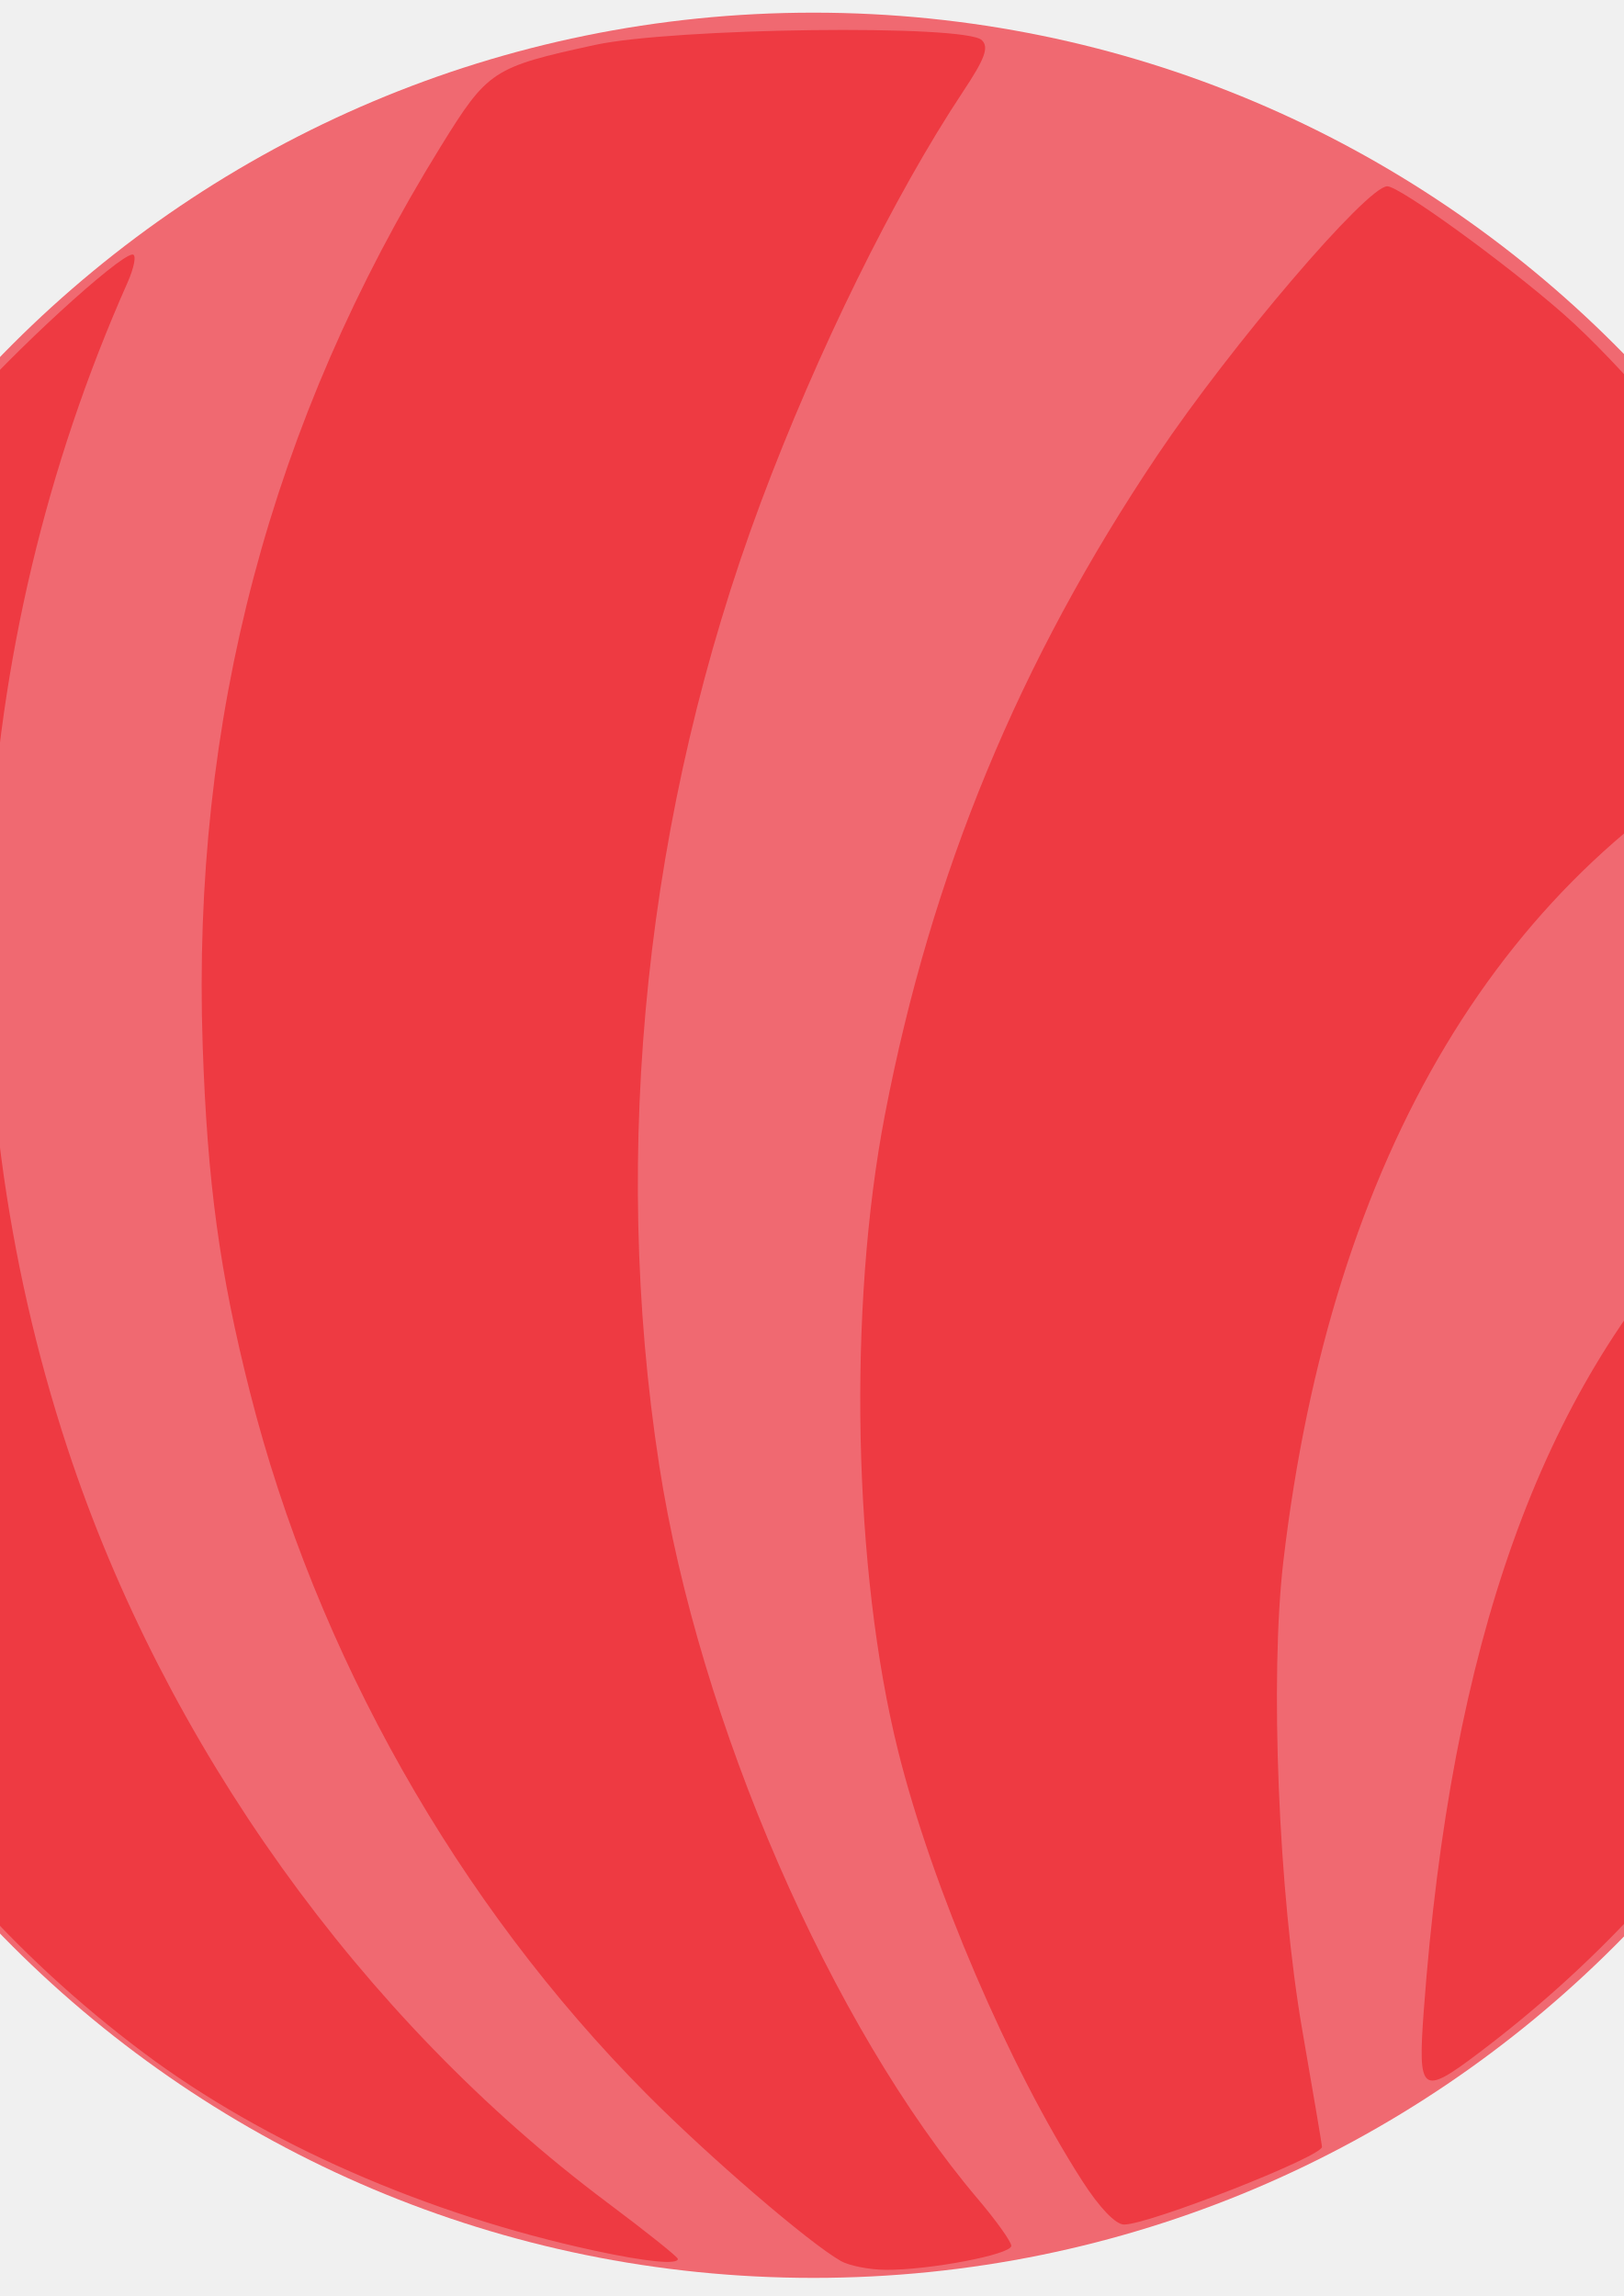
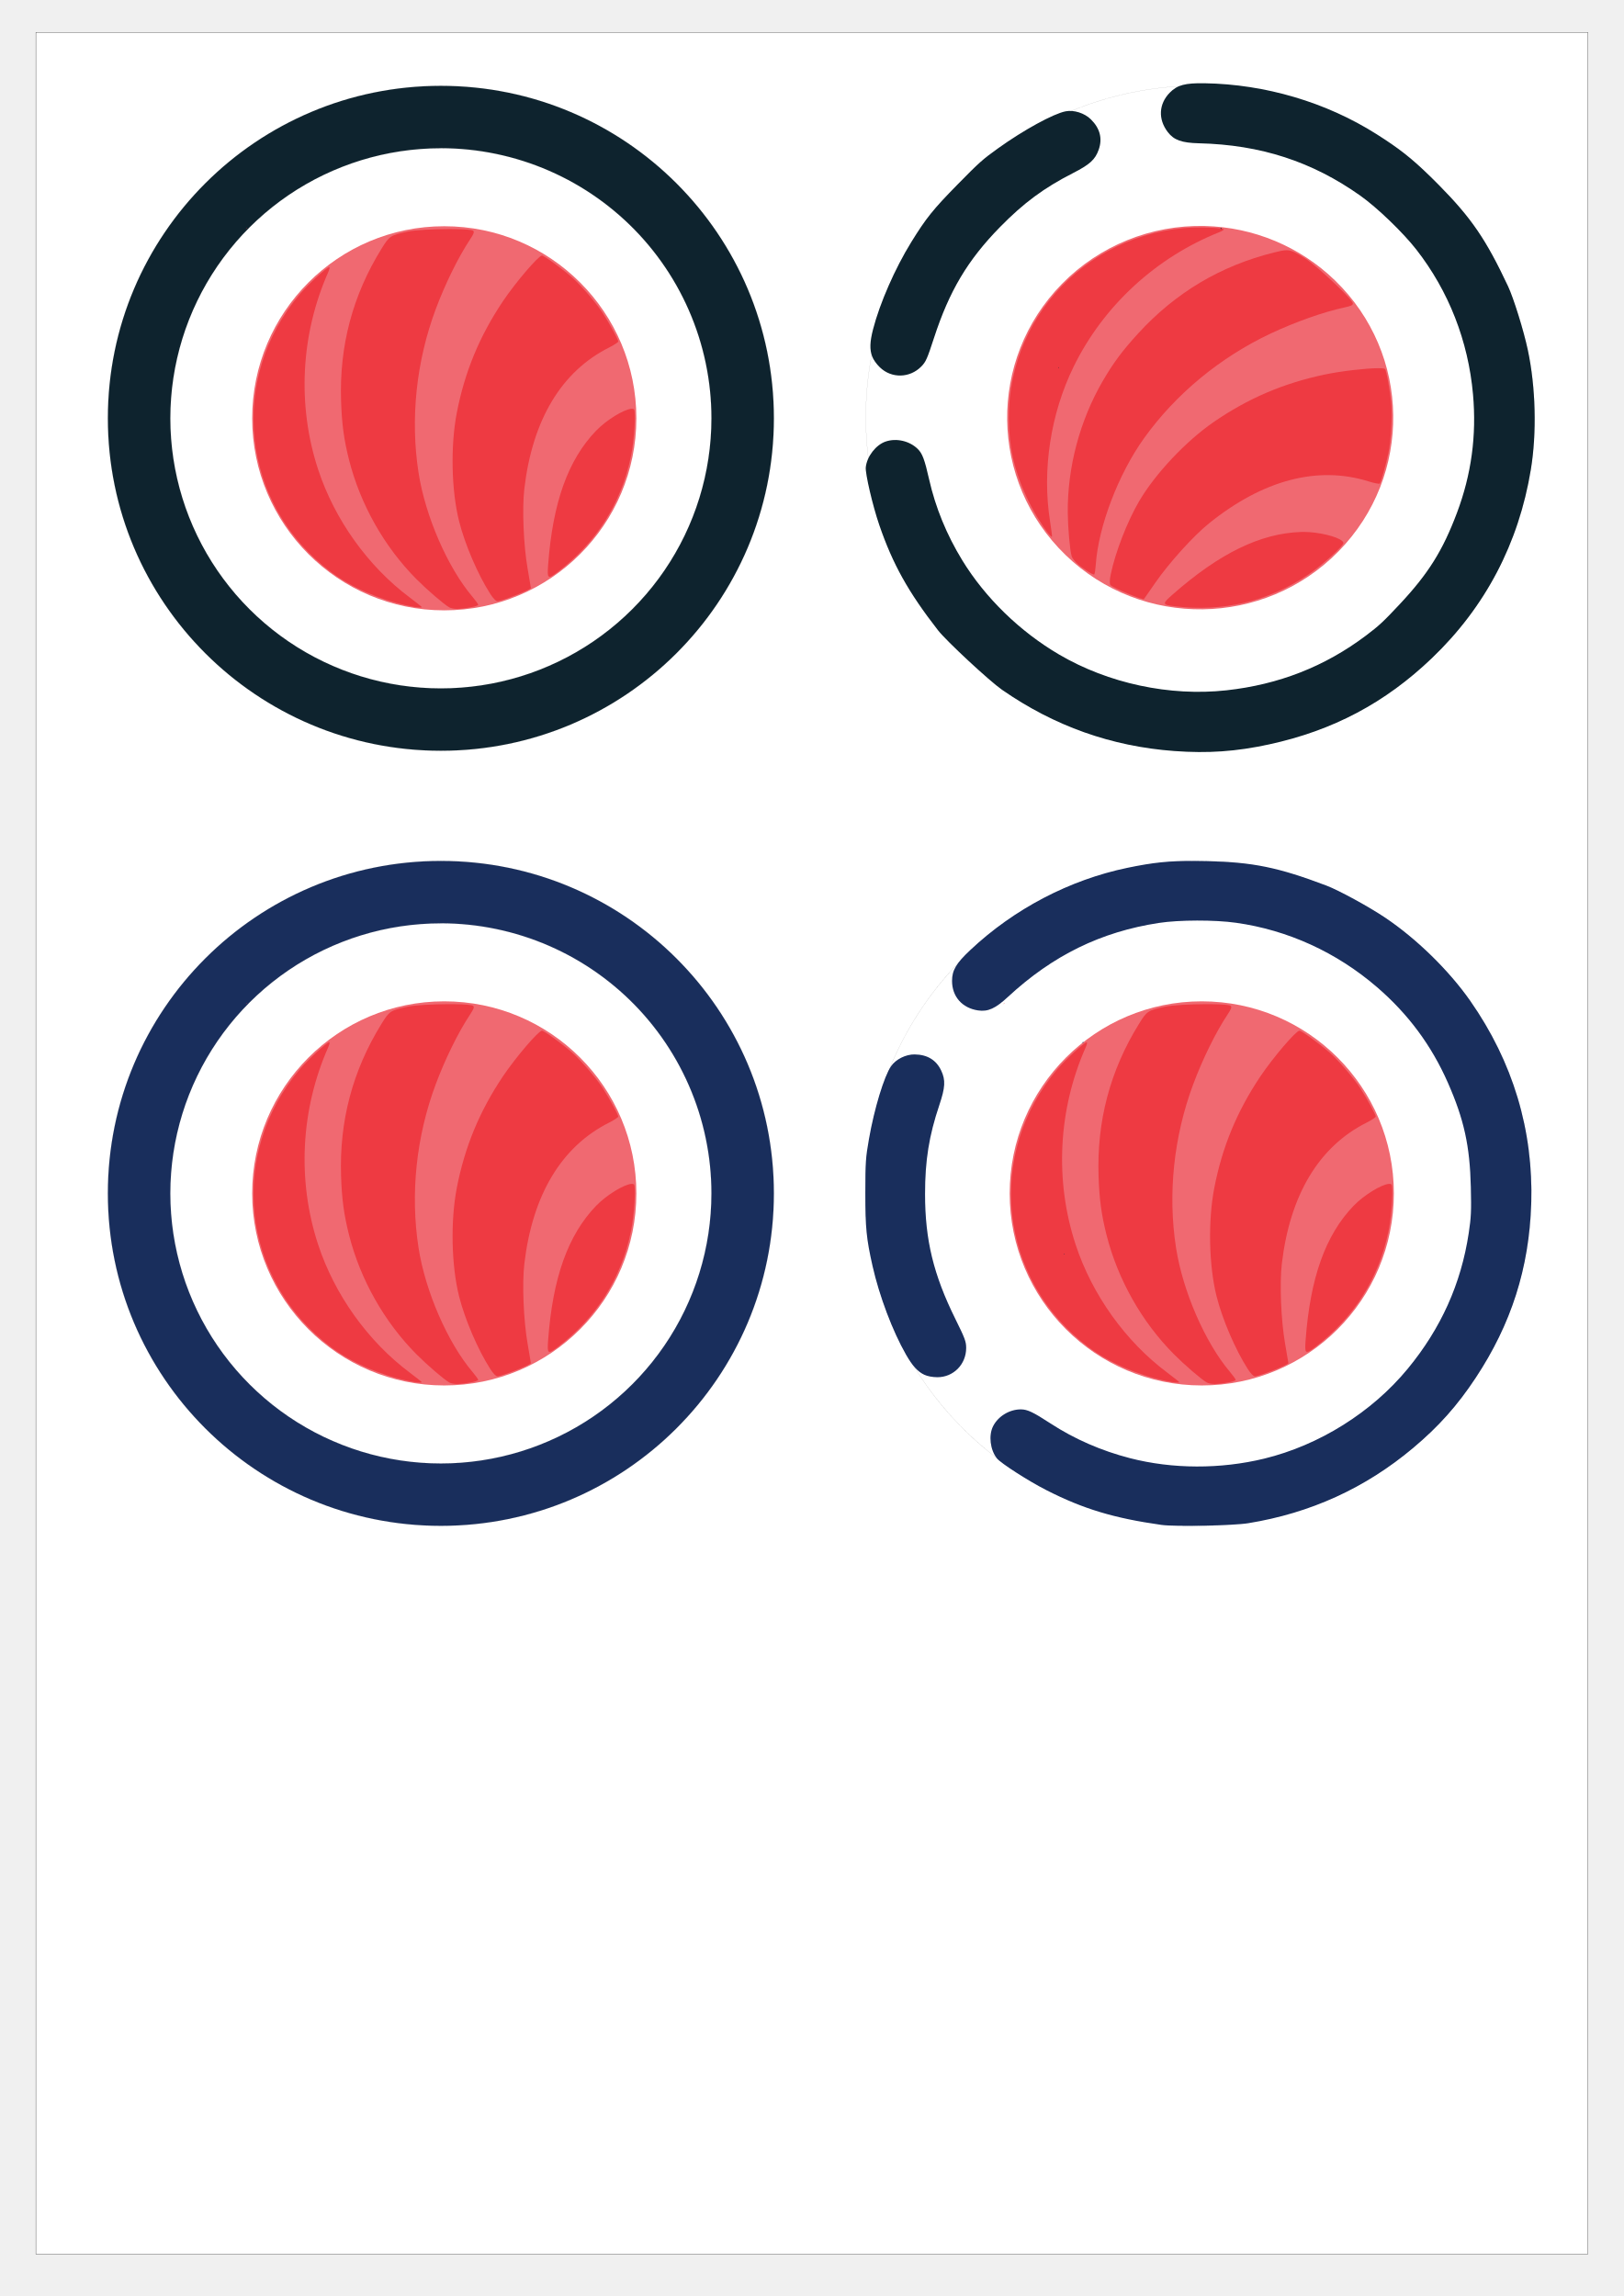
<svg xmlns="http://www.w3.org/2000/svg" width="210mm" height="297mm" viewBox="0 0 210 297" version="1.1" id="svg5">
  <defs id="defs2">
    <clipPath clipPathUnits="userSpaceOnUse" id="clipPath11589">
      <rect style="fill:#000000;fill-opacity:1;stroke-width:0.061" id="rect11591" width="137.13" height="137.13" x="282.443" y="151.443" />
    </clipPath>
+     <filter id="Adobe_OpacityMaskFilter" filterUnits="userSpaceOnUse" x="0" y="0" width="1400" height="1400">
+       <feColorMatrix type="matrix" values="-1 0 0 0 1  0 -1 0 0 1  0 0 -1 0 1  0 0 0 1 0" color-interpolation-filters="sRGB" result="source" id="feColorMatrix1364" />
+       <feFlood style="flood-color:white;flood-opacity:1" result="back" id="feFlood1366" />
+       <feBlend in="source" in2="back" mode="normal" id="feBlend1368" />
+     </filter>
+     <mask maskUnits="userSpaceOnUse" x="0" y="0" width="1400" height="1400" id="SVGID_3_">
+       <g filter="url(#Adobe_OpacityMaskFilter)" id="g1373" style="filter:url(#Adobe_OpacityMaskFilter-5)" />
+     </mask>
+     <filter id="Adobe_OpacityMaskFilter-5" filterUnits="userSpaceOnUse" x="0" y="0" width="1400" height="1400">
+       <feColorMatrix type="matrix" values="-1 0 0 0 1  0 -1 0 0 1  0 0 -1 0 1  0 0 0 1 0" color-interpolation-filters="sRGB" result="source" id="feColorMatrix1364-6" />
+       <feFlood result="back" id="feFlood1366-2" />
+       <feBlend in="source" in2="back" mode="normal" id="feBlend1368-9" />
+     </filter>
+     <filter id="filter38333" filterUnits="userSpaceOnUse" x="0" y="0" width="1400" height="1400">
+       <feColorMatrix type="matrix" values="-1 0 0 0 1  0 -1 0 0 1  0 0 -1 0 1  0 0 0 1 0" color-interpolation-filters="sRGB" result="source" id="feColorMatrix38327" />
+       <feFlood result="back" id="feFlood38329" />
+       <feBlend in="source" in2="back" mode="normal" id="feBlend38331" />
+     </filter>
+     <mask maskUnits="userSpaceOnUse" x="0" y="0" width="1400" height="1400" id="SVGID_3_-1">
+       <g filter="url(#Adobe_OpacityMaskFilter)" id="g1373-8" style="filter:url(#Adobe_OpacityMaskFilter-5-7)" />
+     </mask>
+     <filter id="Adobe_OpacityMaskFilter-5-7" filterUnits="userSpaceOnUse" x="0" y="0" width="1400" height="1400">
+       <feColorMatrix type="matrix" values="-1 0 0 0 1  0 -1 0 0 1  0 0 -1 0 1  0 0 0 1 0" color-interpolation-filters="sRGB" result="source" id="feColorMatrix1364-6-9" />
+       <feFlood result="back" id="feFlood1366-2-2" />
+       <feBlend in="source" in2="back" mode="normal" id="feBlend1368-9-0" />
+     </filter>
+     <filter id="filter224732-7" filterUnits="userSpaceOnUse" x="0" y="0" width="1400" height="1400">
+       <feColorMatrix type="matrix" values="-1 0 0 0 1  0 -1 0 0 1  0 0 -1 0 1  0 0 0 1 0" color-interpolation-filters="sRGB" result="source" id="feColorMatrix224726-3" />
+       <feFlood result="back" id="feFlood224728-6" />
+       <feBlend in="source" in2="back" mode="normal" id="feBlend224730-1" />
+     </filter>
+     <mask maskUnits="userSpaceOnUse" x="0" y="0" width="1400" height="1400" id="SVGID_3_-1-1">
+       <g filter="url(#Adobe_OpacityMaskFilter)" id="g1373-8-8" style="filter:url(#Adobe_OpacityMaskFilter-5-7-7)" />
+     </mask>
+     <filter id="Adobe_OpacityMaskFilter-5-7-7" filterUnits="userSpaceOnUse" x="0" y="0" width="1400" height="1400">
+       <feColorMatrix type="matrix" values="-1 0 0 0 1  0 -1 0 0 1  0 0 -1 0 1  0 0 0 1 0" color-interpolation-filters="sRGB" result="source" id="feColorMatrix1364-6-9-8" />
+       <feFlood result="back" id="feFlood1366-2-2-2" />
+       <feBlend in="source" in2="back" mode="normal" id="feBlend1368-9-0-1" />
+     </filter>
+     <filter id="filter529879" filterUnits="userSpaceOnUse" x="0" y="0" width="1400" height="1400">
+       <feColorMatrix type="matrix" values="-1 0 0 0 1  0 -1 0 0 1  0 0 -1 0 1  0 0 0 1 0" color-interpolation-filters="sRGB" result="source" id="feColorMatrix529873" />
+       <feFlood result="back" id="feFlood529875" />
+       <feBlend in="source" in2="back" mode="normal" id="feBlend529877" />
+     </filter>
  </defs>
-   <g id="layer1">
-     <rect style="opacity:0;fill:#000000;fill-opacity:1;stroke-width:0.224" id="rect11401-3" width="508" height="508" x="-149" y="-105.5" />
-     <g id="g11353" transform="matrix(3.704515,0,0,3.704515,-1195.313,-666.524)" clip-path="url(#clipPath11589)">
-       <circle style="fill:#f06971;fill-opacity:1;stroke-width:0.052" id="path2463" cx="351.063" cy="219.913" r="39.549" />
-       <g id="g1311" transform="translate(151.7386,87.16137)">
-         <path style="display:inline;fill:#ee3a42;stroke-width:0.265" d="m 191.681,201.115 c -9.794,-1.386 -16.099,-3.289 -23.68,-7.147 -3.7,-1.883 -9.434,-5.567 -10.22,-6.565 -1.386,-1.761 -1.732,-4.741 -0.77,-6.627 1.049,-2.056 3.387,-3.465 5.728,-3.452 1.339,0.008 2.519,0.568 6.053,2.875 4.936,3.222 10.485,5.647 16.418,7.177 8.725,2.25 18.615,2.281 27.627,0.087 11.324,-2.757 22.162,-9.548 29.543,-18.514 6.841,-8.309 10.971,-17.49 12.546,-27.891 0.5,-3.304 0.557,-4.529 0.439,-9.497 -0.202,-8.504 -1.393,-13.931 -4.716,-21.486 -3.39,-7.707 -8.192,-14.182 -14.621,-19.716 -8.334,-7.173 -18.333,-11.737 -29.002,-13.239 -4.396,-0.619 -11.716,-0.604 -15.875,0.031 -11.939,1.825 -21.855,6.682 -31.069,15.218 -2.614,2.422 -4.128,3.107 -6.184,2.799 -3.272,-0.491 -5.346,-2.853 -5.346,-6.088 0,-2.175 0.842,-3.599 3.749,-6.335 9.008,-8.48 20.456,-14.473 32.362,-16.942 6.045,-1.254 9.437,-1.539 16.392,-1.378 9.494,0.22 14.658,1.28 24.623,5.056 2.481,0.94 8.623,4.294 11.987,6.545 6.462,4.324 13.203,10.907 17.568,17.155 8.814,12.616 13.042,26.683 12.563,41.804 -0.419,13.231 -4.089,24.736 -11.436,35.851 -3.794,5.74 -7.605,10.01 -12.892,14.447 -9.841,8.258 -21.088,13.39 -33.929,15.481 -3.088,0.503 -15.115,0.739 -17.859,0.351 z m 8.599,-29.405 c -1.113,-0.633 -4.572,-3.608 -6.782,-5.832 -6.601,-6.645 -11.531,-15.37 -13.847,-24.509 -1.06,-4.183 -1.487,-7.315 -1.65,-12.11 -0.386,-11.372 2.371,-21.78 8.314,-31.387 1.642,-2.654 1.806,-2.762 5.366,-3.539 2.754,-0.601 12.965,-0.729 13.524,-0.169 0.252,0.252 0.109,0.642 -0.665,1.807 -2.4,3.615 -5.092,9.085 -7.05,14.326 -4.015,10.747 -5.261,22.57 -3.547,33.646 1.387,8.959 5.994,19.56 11.131,25.613 0.637,0.751 1.158,1.483 1.158,1.626 0,0.302 -2.864,0.849 -4.387,0.837 -0.57,-0.004 -1.275,-0.143 -1.566,-0.309 z m -8.599,-0.361 c -5.866,-1.266 -11.525,-3.75 -15.743,-6.91 -18.479,-13.841 -21.344,-39.745 -6.342,-57.327 1.687,-1.977 5.489,-5.464 5.957,-5.464 0.143,0 0.062,0.446 -0.181,0.992 -5.692,12.828 -6.443,27.464 -2.09,40.693 3.396,10.321 10.256,19.91 18.84,26.333 1.358,1.016 2.469,1.904 2.469,1.972 0,0.21 -1.108,0.1 -2.91,-0.289 z m -48.816,-1.148 c -1.362,-0.632 -2.446,-1.819 -3.772,-4.128 -2.759,-4.806 -5.506,-12.075 -6.901,-18.256 -1.275,-5.65 -1.496,-7.895 -1.489,-15.081 0.007,-6.33 0.067,-7.216 0.747,-11.095 1.103,-6.288 3.115,-12.908 4.558,-14.996 0.982,-1.421 3.028,-2.44 4.853,-2.417 2.613,0.033 4.451,1.156 5.469,3.342 0.913,1.96 0.831,3.443 -0.391,7.082 -2.128,6.333 -2.942,11.412 -2.94,18.333 0.003,9.457 1.734,16.597 6.233,25.7 1.991,4.029 2.232,4.675 2.232,5.989 0,3.377 -2.623,6.037 -5.941,6.025 -0.99,-0.004 -2.002,-0.193 -2.658,-0.497 z m 65.847,-1.283 c -2.558,-3.983 -5.245,-10.256 -6.431,-15.015 -1.573,-6.312 -1.763,-15.465 -0.46,-22.225 1.624,-8.428 4.679,-15.823 9.51,-23.019 2.586,-3.852 7.321,-9.393 8.027,-9.393 0.432,0 4.112,2.668 6.16,4.466 1.901,1.669 4.983,5.248 6.407,7.44 1.274,1.961 3.147,5.397 3.147,5.774 0,0.168 -0.863,0.739 -1.918,1.269 -9.788,4.92 -15.754,14.871 -17.423,29.06 -0.476,4.048 -0.171,11.585 0.664,16.398 0.377,2.172 0.685,3.996 0.685,4.051 0,0.345 -6.034,2.714 -6.912,2.714 -0.294,0 -0.857,-0.588 -1.457,-1.521 z m 11.921,-5.953 c 0.944,-12.813 4.086,-21.614 9.861,-27.621 2.454,-2.552 6.816,-5.04 7.787,-4.44 0.46,0.284 0.091,6.31 -0.592,9.658 -1.976,9.69 -7.154,17.859 -15.138,23.886 -1.999,1.509 -2.131,1.407 -1.918,-1.483 z" id="path1313" />
+   <g id="layer4">
+     <rect style="display:inline;fill:#ffffff;fill-opacity:0.997;stroke:#000000;stroke-width:0.034" id="rect658649" width="200.714" height="287.397" x="4.643" y="4.181" />
+   </g>
+   <g id="layer1" style="display:inline">
+     <g id="g678290" transform="matrix(1.133932,0,0,1.126151,-100.2352,-28.15414)">
+       <path id="path319459-7-0-0-2" style="display:inline;fill:#ffffff;fill-opacity:1;stroke:#000000;stroke-width:0.006" d="m 251.871,45.661 a 38.169,38.112 44.225 0 0 -53.934,0.69 38.169,38.112 44.225 0 0 0.77,53.933 38.169,38.112 44.225 0 0 53.934,-0.689 38.169,38.112 44.225 0 0 -0.77,-53.933 z" />
+       <path id="path2463-9-2-7" style="display:inline;fill:#f06971;fill-opacity:1;stroke-width:0.029" d="m 225.814,50.961 a 22.018,22.018 0 0 0 -16.303,6.655 22.018,22.018 0 0 0 0.421,31.135 22.018,22.018 0 0 0 31.135,-0.421 22.018,22.018 0 0 0 -0.421,-31.136 22.018,22.018 0 0 0 -14.832,-6.233 z" />
+       <path id="path1313-3-6-5" style="display:inline;fill:#ee3a42;stroke-width:0.147" d="m 225.473,51.129 c -0.726,-0.005 -1.467,0.014 -2.007,0.065 -12.812,1.189 -21.728,12.637 -19.73,25.334 0.456,2.898 1.749,6.087 3.598,8.87 0.568,0.855 0.967,1.329 1.049,1.245 0.027,-0.027 -0.072,-0.813 -0.219,-1.746 -0.93,-5.896 0.056,-12.385 2.708,-17.821 3.4,-6.968 9.383,-12.515 16.635,-15.423 0.308,-0.124 0.514,-0.271 0.457,-0.326 -0.117,-0.114 -1.282,-0.19 -2.491,-0.198 z m 9.65,2.615 c -0.357,0.002 -0.767,0.097 -1.399,0.255 -6.102,1.525 -11.242,4.607 -15.504,9.294 -1.797,1.976 -2.843,3.391 -4.044,5.471 -2.624,4.545 -4.045,9.941 -3.992,15.155 0.018,1.745 0.243,4.275 0.441,4.96 0.052,0.179 0.279,0.508 0.505,0.731 0.603,0.596 1.958,1.491 2.075,1.37 0.056,-0.057 0.132,-0.552 0.17,-1.099 0.301,-4.41 2.579,-10.427 5.505,-14.54 3.617,-5.085 8.705,-9.318 14.48,-12.046 2.816,-1.331 6.015,-2.468 8.376,-2.978 0.761,-0.164 0.969,-0.264 0.966,-0.463 -0.002,-0.165 -0.583,-0.819 -1.379,-1.615 -0.166,-0.166 -0.341,-0.338 -0.522,-0.513 -1.268,-1.226 -2.832,-2.602 -3.56,-3.056 -1.076,-0.67 -1.522,-0.93 -2.116,-0.927 z m 10.409,13.55 c -1.374,0.014 -4.121,0.323 -6.016,0.722 -4.722,0.995 -8.812,2.759 -12.733,5.491 -3.145,2.191 -6.623,5.916 -8.447,9.045 -1.375,2.359 -2.738,5.905 -3.264,8.487 -0.123,0.605 -0.127,1.058 -0.01,1.173 0.351,0.341 3.678,1.739 3.812,1.601 0.022,-0.022 0.606,-0.87 1.3,-1.883 1.536,-2.244 4.341,-5.369 6.102,-6.8 6.175,-5.013 12.42,-6.666 18.235,-4.829 0.627,0.198 1.193,0.306 1.258,0.239 0.146,-0.15 0.733,-2.248 0.987,-3.525 0.283,-1.428 0.443,-4.053 0.333,-5.457 -0.119,-1.512 -0.551,-4.006 -0.723,-4.174 -0.071,-0.068 -0.376,-0.097 -0.833,-0.092 z m -8.404,18.806 c -0.112,-7.9e-4 -0.221,5.3e-4 -0.329,0.004 -4.636,0.154 -9.308,2.445 -14.66,7.19 -1.207,1.07 -1.194,1.162 0.189,1.336 5.526,0.696 10.764,-0.553 15.315,-3.651 1.572,-1.07 4.059,-3.331 3.986,-3.623 -0.019,-0.077 -0.078,-0.156 -0.171,-0.234 -0.608,-0.512 -2.656,-1.01 -4.33,-1.023 z" />
+       <path id="path1313-2-2" style="display:inline;fill:#0e232e;fill-opacity:0.997;stroke-width:0.148" d="m 251.531,45.273 c -2.148,-2.119 -3.593,-3.248 -6.143,-4.873 -5.738,-3.657 -12.669,-5.722 -19.591,-5.837 -2.234,-0.037 -3.127,0.205 -3.976,1.077 -1.263,1.297 -1.353,3.054 -0.232,4.528 0.704,0.926 1.579,1.242 3.572,1.291 7.026,0.173 12.899,2.096 18.4,6.024 1.916,1.368 4.857,4.22 6.379,6.184 3.692,4.767 5.921,10.5 6.464,16.63 0.419,4.729 -0.183,9.2 -1.832,13.614 -1.616,4.327 -3.257,6.968 -6.495,10.458 -1.892,2.038 -2.393,2.508 -3.883,3.637 -4.692,3.556 -9.932,5.626 -15.918,6.288 -6.46,0.714 -13.457,-0.792 -19.074,-4.107 -4.47,-2.638 -8.425,-6.511 -11.045,-10.818 -1.782,-2.929 -3.061,-6.068 -3.783,-9.287 -0.517,-2.304 -0.772,-2.99 -1.306,-3.516 -0.934,-0.919 -2.421,-1.267 -3.645,-0.852 -1.122,0.381 -2.146,1.711 -2.278,2.958 -0.075,0.707 0.787,4.423 1.536,6.622 1.534,4.506 3.32,7.731 6.707,12.109 0.949,1.227 5.864,5.827 7.299,6.83 5.966,4.174 12.479,6.505 19.649,7.035 3.852,0.284 7.047,0.059 10.809,-0.762 7.285,-1.59 13.247,-4.771 18.58,-9.914 6.094,-5.877 9.89,-13.168 11.279,-21.668 0.688,-4.209 0.554,-9.48 -0.349,-13.737 -0.47,-2.216 -1.624,-5.958 -2.252,-7.303 -2.523,-5.404 -4.18,-7.845 -7.901,-11.639 -0.341,-0.347 -0.662,-0.67 -0.969,-0.973 z m -23.788,5.946 c -0.016,-0.015 -0.144,-0.025 -0.196,-0.039 0.034,0.021 0.067,0.043 0.091,0.067 0.024,0.023 0.035,0.05 0.052,0.075 0.049,-0.043 0.075,-0.08 0.053,-0.102 z M 212.824,38.713 c -0.723,-0.722 -1.941,-1.112 -2.89,-0.925 -1.394,0.274 -4.785,2.144 -7.681,4.235 -1.787,1.29 -2.157,1.622 -4.63,4.158 -2.808,2.879 -3.595,3.866 -5.29,6.629 -1.854,3.024 -3.589,7.011 -4.358,10.015 -0.37,1.443 -0.398,2.342 -0.098,3.128 0.144,0.378 0.476,0.848 0.872,1.237 1.326,1.3 3.416,1.257 4.734,-0.097 0.513,-0.527 0.668,-0.88 1.442,-3.273 1.749,-5.407 3.841,-8.946 7.532,-12.74 2.701,-2.776 5.009,-4.495 8.335,-6.204 1.91,-0.982 2.522,-1.545 2.921,-2.687 0.445,-1.274 0.147,-2.442 -0.889,-3.475 z m -6.197,22.316 c -0.002,0.003 -0.003,0.005 -0.004,0.007 -0.002,0.031 -0.004,0.065 -0.005,0.095 0.003,-0.024 0.008,-0.078 0.01,-0.103 z m 2.551,6.153 c -0.031,0.007 -0.06,0.015 -0.091,0.022 0.02,0.022 0.04,0.04 0.059,0.064 0.011,-0.028 0.021,-0.057 0.033,-0.087 z" />
+     </g>
+   </g>
+   <g id="layer5">
+     <g id="g677506" style="display:inline" transform="matrix(1.12833,0,0,1.12833,-128.1105,53.17946)">
+       <path id="path319459-7-0-0" style="display:inline;fill:#ffffff;fill-opacity:1;stroke:#000000;stroke-width:0.006" d="M 250.901,51.571 A 38.169,38.112 0 0 0 212.732,89.683 38.169,38.112 0 0 0 250.901,127.795 38.169,38.112 0 0 0 289.07,89.683 38.169,38.112 0 0 0 250.901,51.571 Z" />
+       <g id="g381303-6" transform="matrix(0.1502834,0,0,0.1502834,288.3512,2.666347)" style="display:inline">
+         <path id="path2463-9-2" style="display:inline;fill:#f06971;fill-opacity:1;stroke-width:0.194" d="m -246.599,432.509 a 146.509,146.509 0 0 0 -146.509,146.509 146.509,146.509 0 0 0 146.509,146.509 146.509,146.509 0 0 0 146.509,-146.509 146.509,146.509 0 0 0 -146.509,-146.509 z" />
+         <path id="path1313-3-6" style="display:inline;fill:#ee3a42;stroke-width:0.98" d="m -396.771,433.631 c -0.115,0.005 -0.228,0.023 -0.343,0.027 -0.385,0.435 -0.794,0.839 -1.189,1.261 0.467,-0.344 1.046,-0.905 1.532,-1.289 z m 153.297,1.035 c -11.737,0.039 -25.578,0.733 -31.157,1.95 -13.187,2.877 -13.795,3.279 -19.877,13.11 -22.016,35.591 -32.228,74.145 -30.799,116.275 0.603,17.762 2.184,29.366 6.111,44.861 8.581,33.852 26.843,66.175 51.297,90.792 8.185,8.24 21,19.261 25.122,21.605 1.078,0.613 3.689,1.13 5.801,1.145 5.644,0.044 16.253,-1.98 16.253,-3.1 0,-0.533 -1.931,-3.244 -4.292,-6.025 -19.029,-22.423 -36.095,-61.693 -41.233,-94.883 -6.352,-41.031 -1.735,-84.832 13.138,-124.644 7.254,-19.415 17.225,-39.679 26.116,-53.07 2.866,-4.316 3.397,-5.758 2.463,-6.693 -0.777,-0.777 -6.582,-1.196 -14.073,-1.299 -1.561,-0.021 -3.195,-0.029 -4.872,-0.024 z m 71.374,20.225 c -2.616,0 -20.158,20.525 -29.738,34.795 -17.897,26.658 -29.214,54.051 -35.23,85.273 -4.826,25.042 -4.124,58.95 1.705,82.333 4.395,17.631 14.347,40.867 23.823,55.623 2.22,3.457 4.306,5.636 5.396,5.636 3.256,0 25.607,-8.777 25.607,-10.055 0,-0.207 -1.142,-6.961 -2.538,-15.009 -3.093,-17.829 -4.224,-45.75 -2.46,-60.746 6.181,-52.563 28.283,-89.426 64.543,-107.653 3.908,-1.965 7.106,-4.08 7.106,-4.702 0,-1.396 -6.937,-14.126 -11.657,-21.389 -5.277,-8.122 -16.695,-21.38 -23.737,-27.562 -7.587,-6.66 -21.221,-16.545 -22.821,-16.545 z m -162.276,8.821 c -1.735,0 -15.821,12.92 -22.069,20.243 -55.576,65.134 -44.959,161.095 23.495,212.369 15.625,11.704 36.589,20.905 58.319,25.597 6.678,1.441 10.782,1.848 10.782,1.069 0,-0.254 -4.116,-3.542 -9.147,-7.307 -31.797,-23.795 -57.211,-59.316 -69.793,-97.55 -16.126,-49.004 -13.34,-103.224 7.744,-150.746 0.897,-2.022 1.198,-3.676 0.669,-3.676 z m 230.474,108.063 c -5.626,0.405 -18.992,8.494 -26.947,16.767 -21.394,22.251 -33.034,54.856 -36.531,102.32 -0.789,10.707 -0.299,11.085 7.106,5.496 29.579,-22.327 48.757,-52.589 56.079,-88.487 2.529,-12.401 3.897,-34.723 2.192,-35.777 -0.449,-0.278 -1.095,-0.377 -1.899,-0.319 z" />
+       </g>
+       <path id="path1313-2" style="display:inline;fill:#091f51;fill-opacity:0.933;stroke-width:0.147" d="m 250.531,51.57 c -3.001,-0.02 -4.815,0.178 -7.76,0.788 -6.628,1.375 -13.002,4.711 -18.017,9.432 -1.618,1.523 -2.087,2.316 -2.087,3.527 0,1.801 1.155,3.116 2.976,3.389 1.144,0.172 1.987,-0.21 3.443,-1.558 5.129,-4.752 10.65,-7.456 17.297,-8.472 2.315,-0.354 6.39,-0.362 8.838,-0.017 5.94,0.836 11.507,3.377 16.146,7.37 3.58,3.081 6.253,6.686 8.14,10.976 1.85,4.206 2.513,7.228 2.626,11.962 0.066,2.766 0.034,3.448 -0.244,5.287 -0.877,5.791 -3.176,10.902 -6.985,15.528 -4.11,4.991 -10.143,8.772 -16.448,10.307 -5.017,1.221 -10.523,1.204 -15.381,-0.048 -3.303,-0.852 -6.392,-2.202 -9.14,-3.996 -1.968,-1.284 -2.625,-1.596 -3.37,-1.6 -1.303,-0.007 -2.605,0.777 -3.189,1.922 -0.536,1.05 -0.343,2.709 0.429,3.689 0.437,0.556 3.63,2.607 5.69,3.655 4.221,2.148 7.731,3.207 13.183,3.979 1.528,0.216 8.224,0.085 9.943,-0.195 7.149,-1.164 13.41,-4.021 18.889,-8.619 2.943,-2.47 5.065,-4.848 7.177,-8.043 4.09,-6.188 6.133,-12.593 6.367,-19.959 0.267,-8.419 -2.087,-16.25 -6.994,-23.273 -2.43,-3.478 -6.183,-7.143 -9.78,-9.551 -1.873,-1.253 -5.292,-3.12 -6.673,-3.644 -5.548,-2.102 -8.423,-2.693 -13.709,-2.815 -0.484,-0.011 -0.937,-0.018 -1.366,-0.021 z m -12.833,20.744 c -0.022,0 -0.12,0.082 -0.167,0.108 0.039,-0.008 0.077,-0.015 0.111,-0.016 0.033,-1.65e-4 0.06,0.011 0.089,0.018 0.005,-0.064 -0.002,-0.11 -0.033,-0.11 z m -19.314,1.436 c -1.016,-0.013 -2.155,0.555 -2.702,1.346 -0.803,1.162 -1.924,4.848 -2.538,8.349 -0.379,2.16 -0.412,2.653 -0.416,6.177 -0.004,4.001 0.119,5.251 0.829,8.396 0.777,3.442 2.306,7.488 3.842,10.164 0.738,1.285 1.342,1.946 2.1,2.298 0.365,0.169 0.928,0.274 1.48,0.277 1.848,0.007 3.308,-1.474 3.308,-3.354 0,-0.731 -0.134,-1.091 -1.243,-3.334 -2.505,-5.068 -3.469,-9.043 -3.47,-14.308 -9.9e-4,-3.853 0.452,-6.68 1.637,-10.206 0.68,-2.026 0.726,-2.851 0.218,-3.942 -0.567,-1.217 -1.59,-1.843 -3.045,-1.861 z m 11.067,20.209 c 5.9e-4,0.003 9.9e-4,0.006 0.002,0.008 0.02,0.023 0.042,0.05 0.062,0.072 -0.015,-0.019 -0.049,-0.061 -0.064,-0.08 z m 6.088,2.616 c -0.017,0.027 -0.032,0.053 -0.05,0.079 0.029,0.002 0.056,4e-4 0.087,0.005 -0.012,-0.028 -0.024,-0.055 -0.037,-0.084 z" />
+     </g>
+   </g>
+   <g id="layer6">
+     <g id="g678280" transform="matrix(1.12833,0,0,1.12833,-75.49559,-92.68952)">
+       <path id="path319459-7-0" style="display:inline;fill:#ffffff;fill-opacity:1;stroke:#000000;stroke-width:0.005" d="M 117.444,94.725 A 35.429,35.376 0 0 0 82.014,130.102 35.429,35.376 0 0 0 117.444,165.478 35.429,35.376 0 0 0 152.873,130.102 35.429,35.376 0 0 0 117.444,94.725 Z" />
+       <path id="path375764" style="display:inline;fill:#0e232e;fill-opacity:0.999;stroke:#000000;stroke-width:0.006" d="m 117.444,91.99 a 38.169,38.112 0 0 0 -38.169,38.112 38.169,38.112 0 0 0 38.169,38.112 38.169,38.112 0 0 0 38.169,-38.112 38.169,38.112 0 0 0 -38.169,-38.112 z m 0,7.145 a 31.013,30.967 0 0 1 0.799,0.01 31.013,30.967 0 0 1 0.798,0.031 31.013,30.967 0 0 1 0.797,0.051 31.013,30.967 0 0 1 0.795,0.072 31.013,30.967 0 0 1 0.793,0.092 31.013,30.967 0 0 1 0.791,0.113 31.013,30.967 0 0 1 0.787,0.133 31.013,30.967 0 0 1 0.784,0.153 31.013,30.967 0 0 1 0.78,0.173 31.013,30.967 0 0 1 0.775,0.193 31.013,30.967 0 0 1 0.77,0.213 31.013,30.967 0 0 1 0.764,0.233 31.013,30.967 0 0 1 0.758,0.252 31.013,30.967 0 0 1 0.751,0.272 31.013,30.967 0 0 1 0.744,0.291 31.013,30.967 0 0 1 0.736,0.31 31.013,30.967 0 0 1 0.728,0.329 31.013,30.967 0 0 1 0.719,0.347 31.013,30.967 0 0 1 0.71,0.366 31.013,30.967 0 0 1 0.7,0.384 31.013,30.967 0 0 1 0.69,0.402 31.013,30.967 0 0 1 0.679,0.419 31.013,30.967 0 0 1 0.668,0.437 31.013,30.967 0 0 1 0.657,0.454 31.013,30.967 0 0 1 0.645,0.47 31.013,30.967 0 0 1 0.633,0.487 31.013,30.967 0 0 1 0.62,0.503 31.013,30.967 0 0 1 0.607,0.519 31.013,30.967 0 0 1 0.593,0.534 31.013,30.967 0 0 1 0.579,0.549 31.013,30.967 0 0 1 0.565,0.564 31.013,30.967 0 0 1 0.55,0.578 31.013,30.967 0 0 1 0.535,0.592 31.013,30.967 0 0 1 0.519,0.606 31.013,30.967 0 0 1 0.504,0.619 31.013,30.967 0 0 1 0.488,0.632 31.013,30.967 0 0 1 0.471,0.644 31.013,30.967 0 0 1 0.454,0.656 31.013,30.967 0 0 1 0.437,0.667 31.013,30.967 0 0 1 0.42,0.678 31.013,30.967 0 0 1 0.402,0.689 31.013,30.967 0 0 1 0.384,0.699 31.013,30.967 0 0 1 0.366,0.709 31.013,30.967 0 0 1 0.348,0.718 31.013,30.967 0 0 1 0.329,0.726 31.013,30.967 0 0 1 0.31,0.735 31.013,30.967 0 0 1 0.291,0.742 31.013,30.967 0 0 1 0.272,0.75 31.013,30.967 0 0 1 0.253,0.756 31.013,30.967 0 0 1 0.233,0.763 31.013,30.967 0 0 1 0.213,0.768 31.013,30.967 0 0 1 0.193,0.774 31.013,30.967 0 0 1 0.173,0.778 31.013,30.967 0 0 1 0.153,0.783 31.013,30.967 0 0 1 0.133,0.786 31.013,30.967 0 0 1 0.113,0.789 31.013,30.967 0 0 1 0.092,0.792 31.013,30.967 0 0 1 0.072,0.794 31.013,30.967 0 0 1 0.051,0.796 31.013,30.967 0 0 1 0.031,0.797 31.013,30.967 0 0 1 0.01,0.797 31.013,30.967 0 0 1 -0.087,2.314 31.013,30.967 0 0 1 -0.26,2.301 31.013,30.967 0 0 1 -0.431,2.275 31.013,30.967 0 0 1 -0.6,2.237 31.013,30.967 0 0 1 -0.766,2.186 31.013,30.967 0 0 1 -0.927,2.123 31.013,30.967 0 0 1 -1.084,2.047 31.013,30.967 0 0 1 -1.234,1.961 31.013,30.967 0 0 1 -1.377,1.863 31.013,30.967 0 0 1 -1.513,1.755 31.013,30.967 0 0 1 -1.64,1.637 31.013,30.967 0 0 1 -1.758,1.511 31.013,30.967 0 0 1 -1.866,1.375 31.013,30.967 0 0 1 -1.964,1.232 31.013,30.967 0 0 1 -2.05,1.082 31.013,30.967 0 0 1 -2.126,0.926 31.013,30.967 0 0 1 -2.189,0.765 31.013,30.967 0 0 1 -2.24,0.599 31.013,30.967 0 0 1 -2.279,0.43 31.013,30.967 0 0 1 -2.305,0.259 31.013,30.967 0 0 1 -2.318,0.087 31.013,30.967 0 0 1 -2.318,-0.087 31.013,30.967 0 0 1 -2.305,-0.259 31.013,30.967 0 0 1 -2.279,-0.43 31.013,30.967 0 0 1 -2.24,-0.599 31.013,30.967 0 0 1 -2.189,-0.765 31.013,30.967 0 0 1 -2.126,-0.926 31.013,30.967 0 0 1 -2.05,-1.082 31.013,30.967 0 0 1 -1.964,-1.232 31.013,30.967 0 0 1 -1.866,-1.375 31.013,30.967 0 0 1 -1.758,-1.511 31.013,30.967 0 0 1 -1.64,-1.637 31.013,30.967 0 0 1 -1.513,-1.755 31.013,30.967 0 0 1 -1.377,-1.863 31.013,30.967 0 0 1 -1.234,-1.961 31.013,30.967 0 0 1 -1.084,-2.047 31.013,30.967 0 0 1 -0.928,-2.122 31.013,30.967 0 0 1 -0.766,-2.186 31.013,30.967 0 0 1 -0.6,-2.237 31.013,30.967 0 0 1 -0.431,-2.275 31.013,30.967 0 0 1 -0.26,-2.301 31.013,30.967 0 0 1 -0.087,-2.314 31.013,30.967 0 0 1 0.087,-2.314 31.013,30.967 0 0 1 0.26,-2.301 31.013,30.967 0 0 1 0.431,-2.275 31.013,30.967 0 0 1 0.6,-2.237 31.013,30.967 0 0 1 0.766,-2.186 31.013,30.967 0 0 1 0.928,-2.123 31.013,30.967 0 0 1 1.084,-2.047 31.013,30.967 0 0 1 1.234,-1.961 31.013,30.967 0 0 1 1.377,-1.863 31.013,30.967 0 0 1 1.513,-1.755 31.013,30.967 0 0 1 1.64,-1.637 31.013,30.967 0 0 1 1.758,-1.511 31.013,30.967 0 0 1 1.866,-1.375 31.013,30.967 0 0 1 1.964,-1.232 31.013,30.967 0 0 1 2.05,-1.082 31.013,30.967 0 0 1 2.126,-0.926 31.013,30.967 0 0 1 2.189,-0.765 31.013,30.967 0 0 1 2.24,-0.599 31.013,30.967 0 0 1 2.279,-0.43 31.013,30.967 0 0 1 2.305,-0.259 31.013,30.967 0 0 1 2.318,-0.087 z" />
+       <g id="g381303" transform="matrix(0.1502834,0,0,0.1502834,154.8937,43.0848)" style="display:inline">
+         <path id="path2463-9" style="display:inline;fill:#f06971;fill-opacity:1;stroke-width:0.194" d="m -246.599,432.509 a 146.509,146.509 0 0 0 -146.509,146.509 146.509,146.509 0 0 0 146.509,146.509 146.509,146.509 0 0 0 146.509,-146.509 146.509,146.509 0 0 0 -146.509,-146.509 z" />
+         <path id="path1313-3" style="display:inline;fill:#ee3a42;stroke-width:0.98" d="m -396.771,433.631 c -0.115,0.005 -0.228,0.023 -0.343,0.027 -0.385,0.435 -0.794,0.839 -1.189,1.261 0.467,-0.344 1.046,-0.905 1.532,-1.289 z m 153.297,1.035 c -11.737,0.039 -25.578,0.733 -31.157,1.95 -13.187,2.877 -13.795,3.279 -19.877,13.11 -22.016,35.591 -32.228,74.145 -30.799,116.275 0.603,17.762 2.184,29.366 6.111,44.861 8.581,33.852 26.843,66.175 51.297,90.792 8.185,8.24 21,19.261 25.122,21.605 1.078,0.613 3.689,1.13 5.801,1.145 5.644,0.044 16.253,-1.98 16.253,-3.1 0,-0.533 -1.931,-3.244 -4.292,-6.025 -19.029,-22.423 -36.095,-61.693 -41.233,-94.883 -6.352,-41.031 -1.735,-84.832 13.138,-124.644 7.254,-19.415 17.225,-39.679 26.116,-53.07 2.866,-4.316 3.397,-5.758 2.463,-6.693 -0.777,-0.777 -6.582,-1.196 -14.073,-1.299 -1.561,-0.021 -3.195,-0.029 -4.872,-0.024 z m 71.374,20.225 c -2.616,0 -20.158,20.525 -29.738,34.795 -17.897,26.658 -29.214,54.051 -35.23,85.273 -4.826,25.042 -4.124,58.95 1.705,82.333 4.395,17.631 14.347,40.867 23.823,55.623 2.22,3.457 4.306,5.636 5.396,5.636 3.256,0 25.607,-8.777 25.607,-10.055 0,-0.207 -1.142,-6.961 -2.538,-15.009 -3.093,-17.829 -4.224,-45.75 -2.46,-60.746 6.181,-52.563 28.283,-89.426 64.543,-107.653 3.908,-1.965 7.106,-4.08 7.106,-4.702 0,-1.396 -6.937,-14.126 -11.657,-21.389 -5.277,-8.122 -16.695,-21.38 -23.737,-27.562 -7.587,-6.66 -21.221,-16.545 -22.821,-16.545 z m -162.276,8.821 c -1.735,0 -15.821,12.92 -22.069,20.243 -55.576,65.134 -44.959,161.095 23.495,212.369 15.625,11.704 36.589,20.905 58.319,25.597 6.678,1.441 10.782,1.848 10.782,1.069 0,-0.254 -4.116,-3.542 -9.147,-7.307 -31.797,-23.795 -57.211,-59.316 -69.793,-97.55 -16.126,-49.004 -13.34,-103.224 7.744,-150.746 0.897,-2.022 1.198,-3.676 0.669,-3.676 z m 230.474,108.063 c -5.626,0.405 -18.992,8.494 -26.947,16.767 -21.394,22.251 -33.034,54.856 -36.531,102.32 -0.789,10.707 -0.299,11.085 7.106,5.496 29.579,-22.327 48.757,-52.589 56.079,-88.487 2.529,-12.401 3.897,-34.723 2.192,-35.777 -0.449,-0.278 -1.095,-0.377 -1.899,-0.319 z" />
+       </g>
+     </g>
+     <g id="g684006" transform="matrix(1.12833,0,0,1.12833,-99.21175,-26.44923)">
+       <path id="path319459-7-0-1" style="display:inline;fill:#ffffff;fill-opacity:1;stroke:#000000;stroke-width:0.005" d="m 138.462,124.879 a 35.429,35.376 0 0 0 -35.429,35.376 35.429,35.376 0 0 0 35.429,35.376 35.429,35.376 0 0 0 35.429,-35.376 35.429,35.376 0 0 0 -35.429,-35.376 z" />
+       <path id="path375764-2" style="display:inline;fill:#192e5c;fill-opacity:1;stroke:#000000;stroke-width:0.006" d="m 138.462,122.143 a 38.169,38.112 0 0 0 -38.169,38.112 38.169,38.112 0 0 0 38.169,38.112 38.169,38.112 0 0 0 38.169,-38.112 38.169,38.112 0 0 0 -38.169,-38.112 z m 0,7.145 a 31.013,30.967 0 0 1 0.799,0.01 31.013,30.967 0 0 1 0.798,0.031 31.013,30.967 0 0 1 0.797,0.051 31.013,30.967 0 0 1 0.795,0.072 31.013,30.967 0 0 1 0.793,0.092 31.013,30.967 0 0 1 0.791,0.113 31.013,30.967 0 0 1 0.787,0.133 31.013,30.967 0 0 1 0.784,0.153 31.013,30.967 0 0 1 0.78,0.173 31.013,30.967 0 0 1 0.775,0.193 31.013,30.967 0 0 1 0.77,0.213 31.013,30.967 0 0 1 0.764,0.233 31.013,30.967 0 0 1 0.758,0.252 31.013,30.967 0 0 1 0.751,0.272 31.013,30.967 0 0 1 0.744,0.291 31.013,30.967 0 0 1 0.736,0.31 31.013,30.967 0 0 1 0.728,0.329 31.013,30.967 0 0 1 0.719,0.347 31.013,30.967 0 0 1 0.71,0.366 31.013,30.967 0 0 1 0.7,0.384 31.013,30.967 0 0 1 0.69,0.402 31.013,30.967 0 0 1 0.679,0.419 31.013,30.967 0 0 1 0.668,0.437 31.013,30.967 0 0 1 0.657,0.454 31.013,30.967 0 0 1 0.645,0.47 31.013,30.967 0 0 1 0.633,0.487 31.013,30.967 0 0 1 0.62,0.503 31.013,30.967 0 0 1 0.607,0.519 31.013,30.967 0 0 1 0.593,0.534 31.013,30.967 0 0 1 0.579,0.549 31.013,30.967 0 0 1 0.565,0.564 31.013,30.967 0 0 1 0.55,0.578 31.013,30.967 0 0 1 0.535,0.592 31.013,30.967 0 0 1 0.519,0.606 31.013,30.967 0 0 1 0.504,0.619 31.013,30.967 0 0 1 0.488,0.632 31.013,30.967 0 0 1 0.471,0.644 31.013,30.967 0 0 1 0.454,0.656 31.013,30.967 0 0 1 0.437,0.667 31.013,30.967 0 0 1 0.42,0.678 31.013,30.967 0 0 1 0.402,0.689 31.013,30.967 0 0 1 0.384,0.699 31.013,30.967 0 0 1 0.366,0.709 31.013,30.967 0 0 1 0.348,0.718 31.013,30.967 0 0 1 0.329,0.726 31.013,30.967 0 0 1 0.31,0.735 31.013,30.967 0 0 1 0.291,0.742 31.013,30.967 0 0 1 0.272,0.75 31.013,30.967 0 0 1 0.253,0.756 31.013,30.967 0 0 1 0.233,0.763 31.013,30.967 0 0 1 0.213,0.768 31.013,30.967 0 0 1 0.193,0.774 31.013,30.967 0 0 1 0.173,0.778 31.013,30.967 0 0 1 0.153,0.783 31.013,30.967 0 0 1 0.133,0.786 31.013,30.967 0 0 1 0.113,0.789 31.013,30.967 0 0 1 0.092,0.792 31.013,30.967 0 0 1 0.072,0.794 31.013,30.967 0 0 1 0.051,0.796 31.013,30.967 0 0 1 0.031,0.797 31.013,30.967 0 0 1 0.01,0.797 31.013,30.967 0 0 1 -0.087,2.314 31.013,30.967 0 0 1 -0.26,2.301 31.013,30.967 0 0 1 -0.431,2.275 31.013,30.967 0 0 1 -0.6,2.237 31.013,30.967 0 0 1 -0.766,2.186 31.013,30.967 0 0 1 -0.927,2.123 31.013,30.967 0 0 1 -1.084,2.047 31.013,30.967 0 0 1 -1.234,1.961 31.013,30.967 0 0 1 -1.377,1.863 31.013,30.967 0 0 1 -1.513,1.755 31.013,30.967 0 0 1 -1.64,1.637 31.013,30.967 0 0 1 -1.758,1.511 31.013,30.967 0 0 1 -1.866,1.375 31.013,30.967 0 0 1 -1.964,1.232 31.013,30.967 0 0 1 -2.05,1.082 31.013,30.967 0 0 1 -2.126,0.926 31.013,30.967 0 0 1 -2.189,0.765 31.013,30.967 0 0 1 -2.24,0.599 31.013,30.967 0 0 1 -2.279,0.43 31.013,30.967 0 0 1 -2.305,0.259 31.013,30.967 0 0 1 -2.318,0.087 31.013,30.967 0 0 1 -2.318,-0.087 31.013,30.967 0 0 1 -2.305,-0.259 31.013,30.967 0 0 1 -2.279,-0.43 31.013,30.967 0 0 1 -2.24,-0.599 31.013,30.967 0 0 1 -2.189,-0.765 31.013,30.967 0 0 1 -2.126,-0.926 31.013,30.967 0 0 1 -2.05,-1.082 31.013,30.967 0 0 1 -1.964,-1.232 31.013,30.967 0 0 1 -1.866,-1.375 31.013,30.967 0 0 1 -1.758,-1.511 31.013,30.967 0 0 1 -1.64,-1.637 31.013,30.967 0 0 1 -1.513,-1.755 31.013,30.967 0 0 1 -1.377,-1.863 31.013,30.967 0 0 1 -1.234,-1.961 31.013,30.967 0 0 1 -1.084,-2.047 31.013,30.967 0 0 1 -0.928,-2.122 31.013,30.967 0 0 1 -0.766,-2.186 31.013,30.967 0 0 1 -0.6,-2.237 31.013,30.967 0 0 1 -0.431,-2.275 31.013,30.967 0 0 1 -0.26,-2.301 31.013,30.967 0 0 1 -0.087,-2.314 31.013,30.967 0 0 1 0.087,-2.314 31.013,30.967 0 0 1 0.26,-2.301 31.013,30.967 0 0 1 0.431,-2.275 31.013,30.967 0 0 1 0.6,-2.237 31.013,30.967 0 0 1 0.766,-2.186 31.013,30.967 0 0 1 0.928,-2.123 31.013,30.967 0 0 1 1.084,-2.047 31.013,30.967 0 0 1 1.234,-1.961 31.013,30.967 0 0 1 1.377,-1.863 31.013,30.967 0 0 1 1.513,-1.755 31.013,30.967 0 0 1 1.64,-1.637 31.013,30.967 0 0 1 1.758,-1.511 31.013,30.967 0 0 1 1.866,-1.375 31.013,30.967 0 0 1 1.964,-1.232 31.013,30.967 0 0 1 2.05,-1.082 31.013,30.967 0 0 1 2.126,-0.926 31.013,30.967 0 0 1 2.189,-0.765 31.013,30.967 0 0 1 2.24,-0.599 31.013,30.967 0 0 1 2.279,-0.43 31.013,30.967 0 0 1 2.305,-0.259 31.013,30.967 0 0 1 2.318,-0.087 z" />
+       <g id="g381303-4" transform="matrix(0.1502834,0,0,0.1502834,175.9125,73.23851)" style="display:inline">
+         <path id="path2463-9-7" style="display:inline;fill:#f06971;fill-opacity:1;stroke-width:0.194" d="m -246.599,432.509 a 146.509,146.509 0 0 0 -146.509,146.509 146.509,146.509 0 0 0 146.509,146.509 146.509,146.509 0 0 0 146.509,-146.509 146.509,146.509 0 0 0 -146.509,-146.509 z" />
+         <path id="path1313-3-5" style="display:inline;fill:#ee3a42;stroke-width:0.98" d="m -396.771,433.631 c -0.115,0.005 -0.228,0.023 -0.343,0.027 -0.385,0.435 -0.794,0.839 -1.189,1.261 0.467,-0.344 1.046,-0.905 1.532,-1.289 z m 153.297,1.035 c -11.737,0.039 -25.578,0.733 -31.157,1.95 -13.187,2.877 -13.795,3.279 -19.877,13.11 -22.016,35.591 -32.228,74.145 -30.799,116.275 0.603,17.762 2.184,29.366 6.111,44.861 8.581,33.852 26.843,66.175 51.297,90.792 8.185,8.24 21,19.261 25.122,21.605 1.078,0.613 3.689,1.13 5.801,1.145 5.644,0.044 16.253,-1.98 16.253,-3.1 0,-0.533 -1.931,-3.244 -4.292,-6.025 -19.029,-22.423 -36.095,-61.693 -41.233,-94.883 -6.352,-41.031 -1.735,-84.832 13.138,-124.644 7.254,-19.415 17.225,-39.679 26.116,-53.07 2.866,-4.316 3.397,-5.758 2.463,-6.693 -0.777,-0.777 -6.582,-1.196 -14.073,-1.299 -1.561,-0.021 -3.195,-0.029 -4.872,-0.024 z m 71.374,20.225 c -2.616,0 -20.158,20.525 -29.738,34.795 -17.897,26.658 -29.214,54.051 -35.23,85.273 -4.826,25.042 -4.124,58.95 1.705,82.333 4.395,17.631 14.347,40.867 23.823,55.623 2.22,3.457 4.306,5.636 5.396,5.636 3.256,0 25.607,-8.777 25.607,-10.055 0,-0.207 -1.142,-6.961 -2.538,-15.009 -3.093,-17.829 -4.224,-45.75 -2.46,-60.746 6.181,-52.563 28.283,-89.426 64.543,-107.653 3.908,-1.965 7.106,-4.08 7.106,-4.702 0,-1.396 -6.937,-14.126 -11.657,-21.389 -5.277,-8.122 -16.695,-21.38 -23.737,-27.562 -7.587,-6.66 -21.221,-16.545 -22.821,-16.545 z m -162.276,8.821 c -1.735,0 -15.821,12.92 -22.069,20.243 -55.576,65.134 -44.959,161.095 23.495,212.369 15.625,11.704 36.589,20.905 58.319,25.597 6.678,1.441 10.782,1.848 10.782,1.069 0,-0.254 -4.116,-3.542 -9.147,-7.307 -31.797,-23.795 -57.211,-59.316 -69.793,-97.55 -16.126,-49.004 -13.34,-103.224 7.744,-150.746 0.897,-2.022 1.198,-3.676 0.669,-3.676 z m 230.474,108.063 c -5.626,0.405 -18.992,8.494 -26.947,16.767 -21.394,22.251 -33.034,54.856 -36.531,102.32 -0.789,10.707 -0.299,11.085 7.106,5.496 29.579,-22.327 48.757,-52.589 56.079,-88.487 2.529,-12.401 3.897,-34.723 2.192,-35.777 -0.449,-0.278 -1.095,-0.377 -1.899,-0.319 z" />
      </g>
    </g>
  </g>
+   <g id="layer3" style="display:inline;opacity:1" />
</svg>
